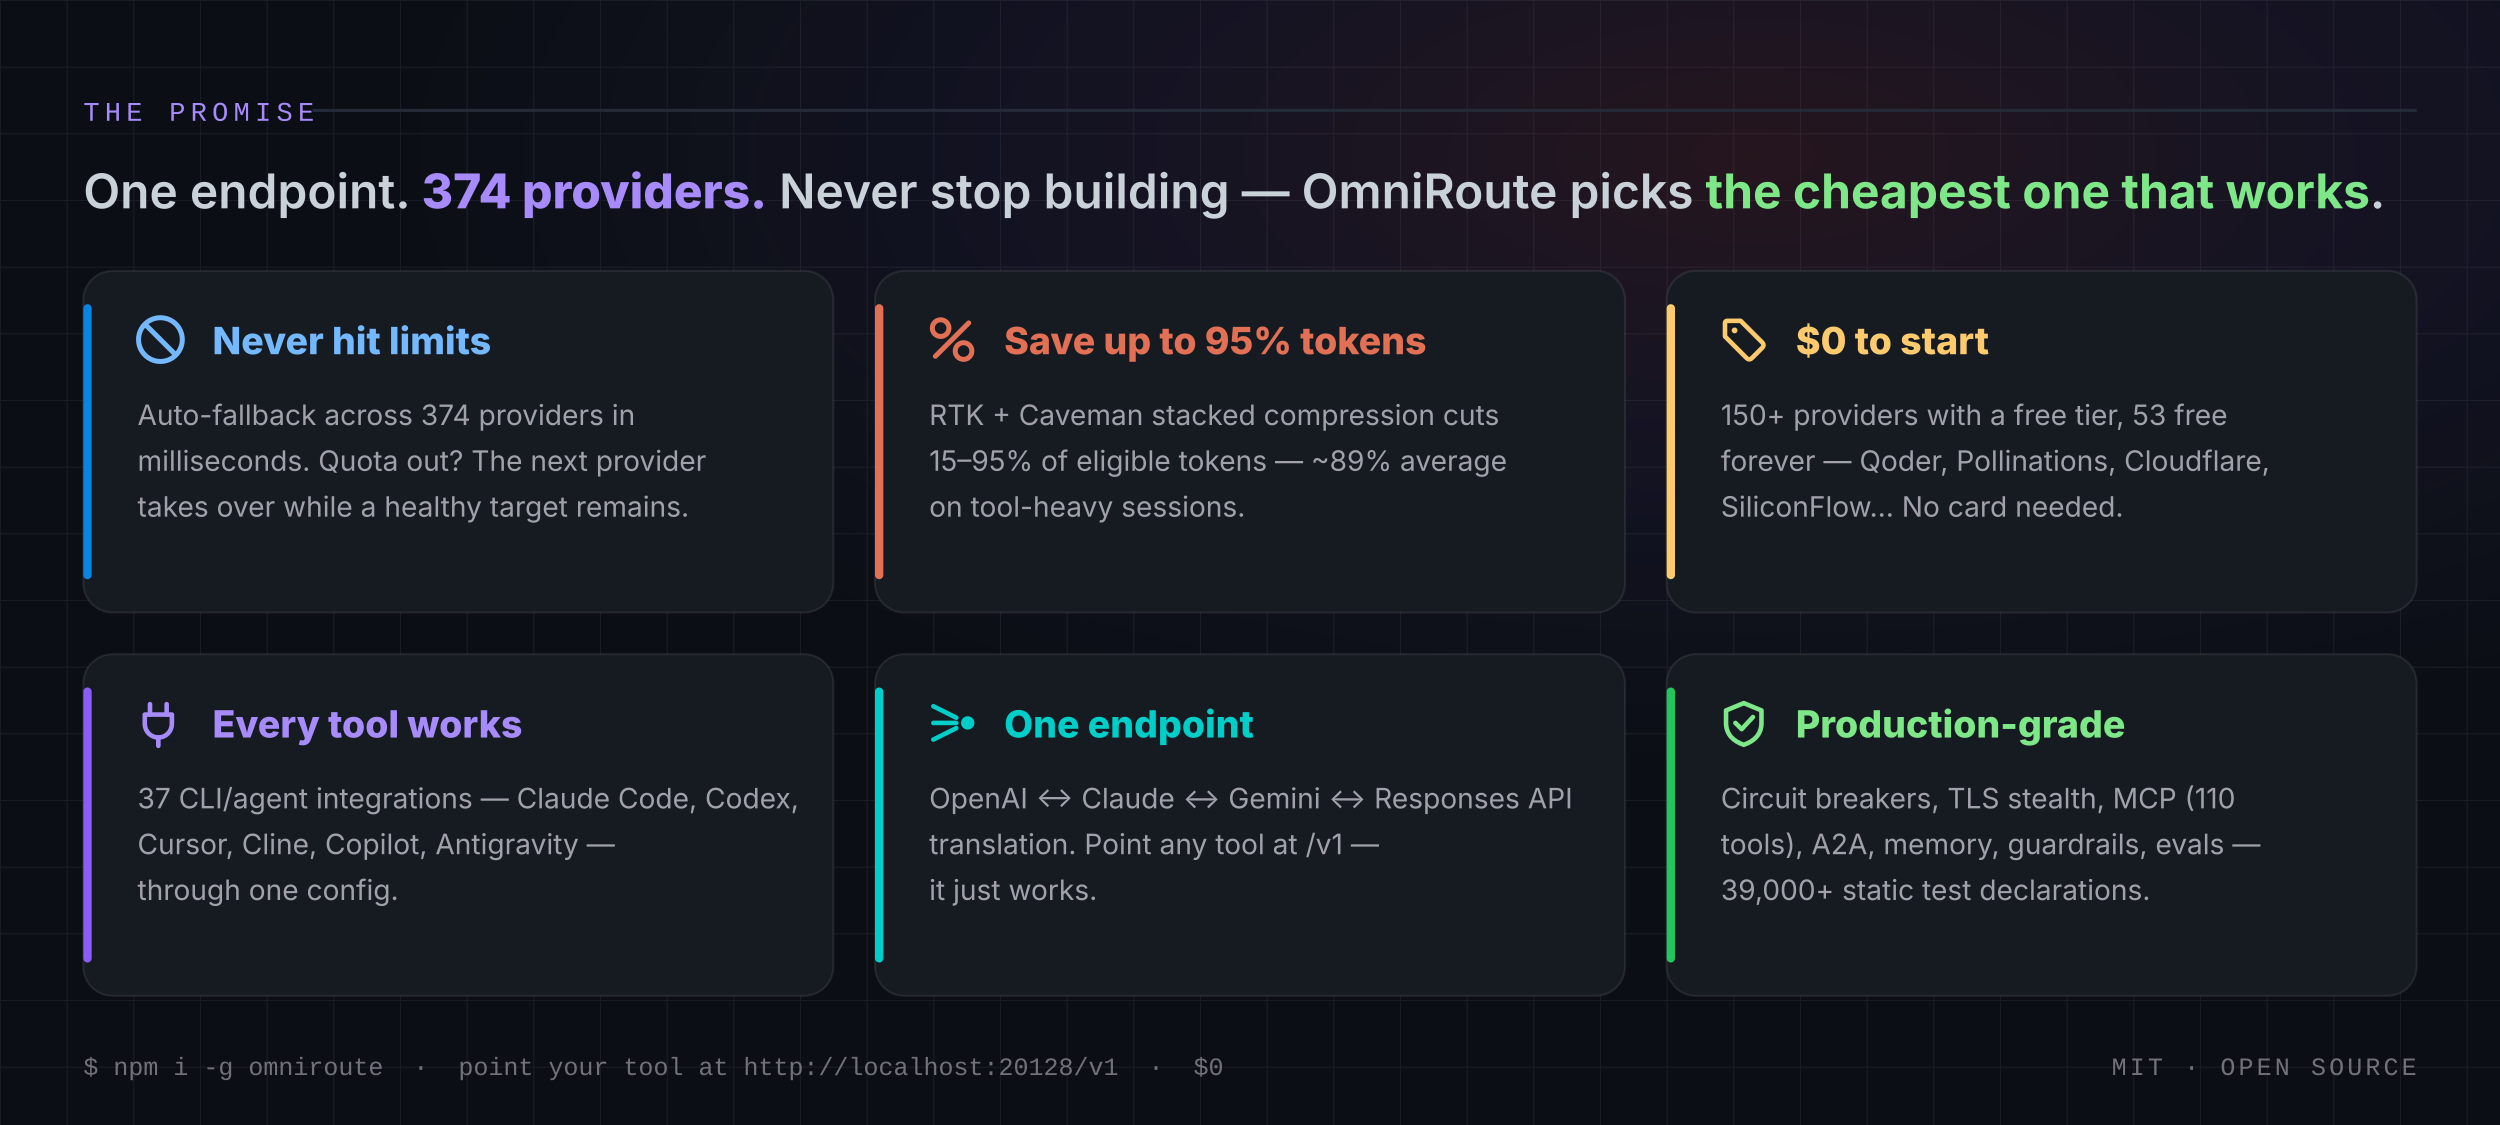
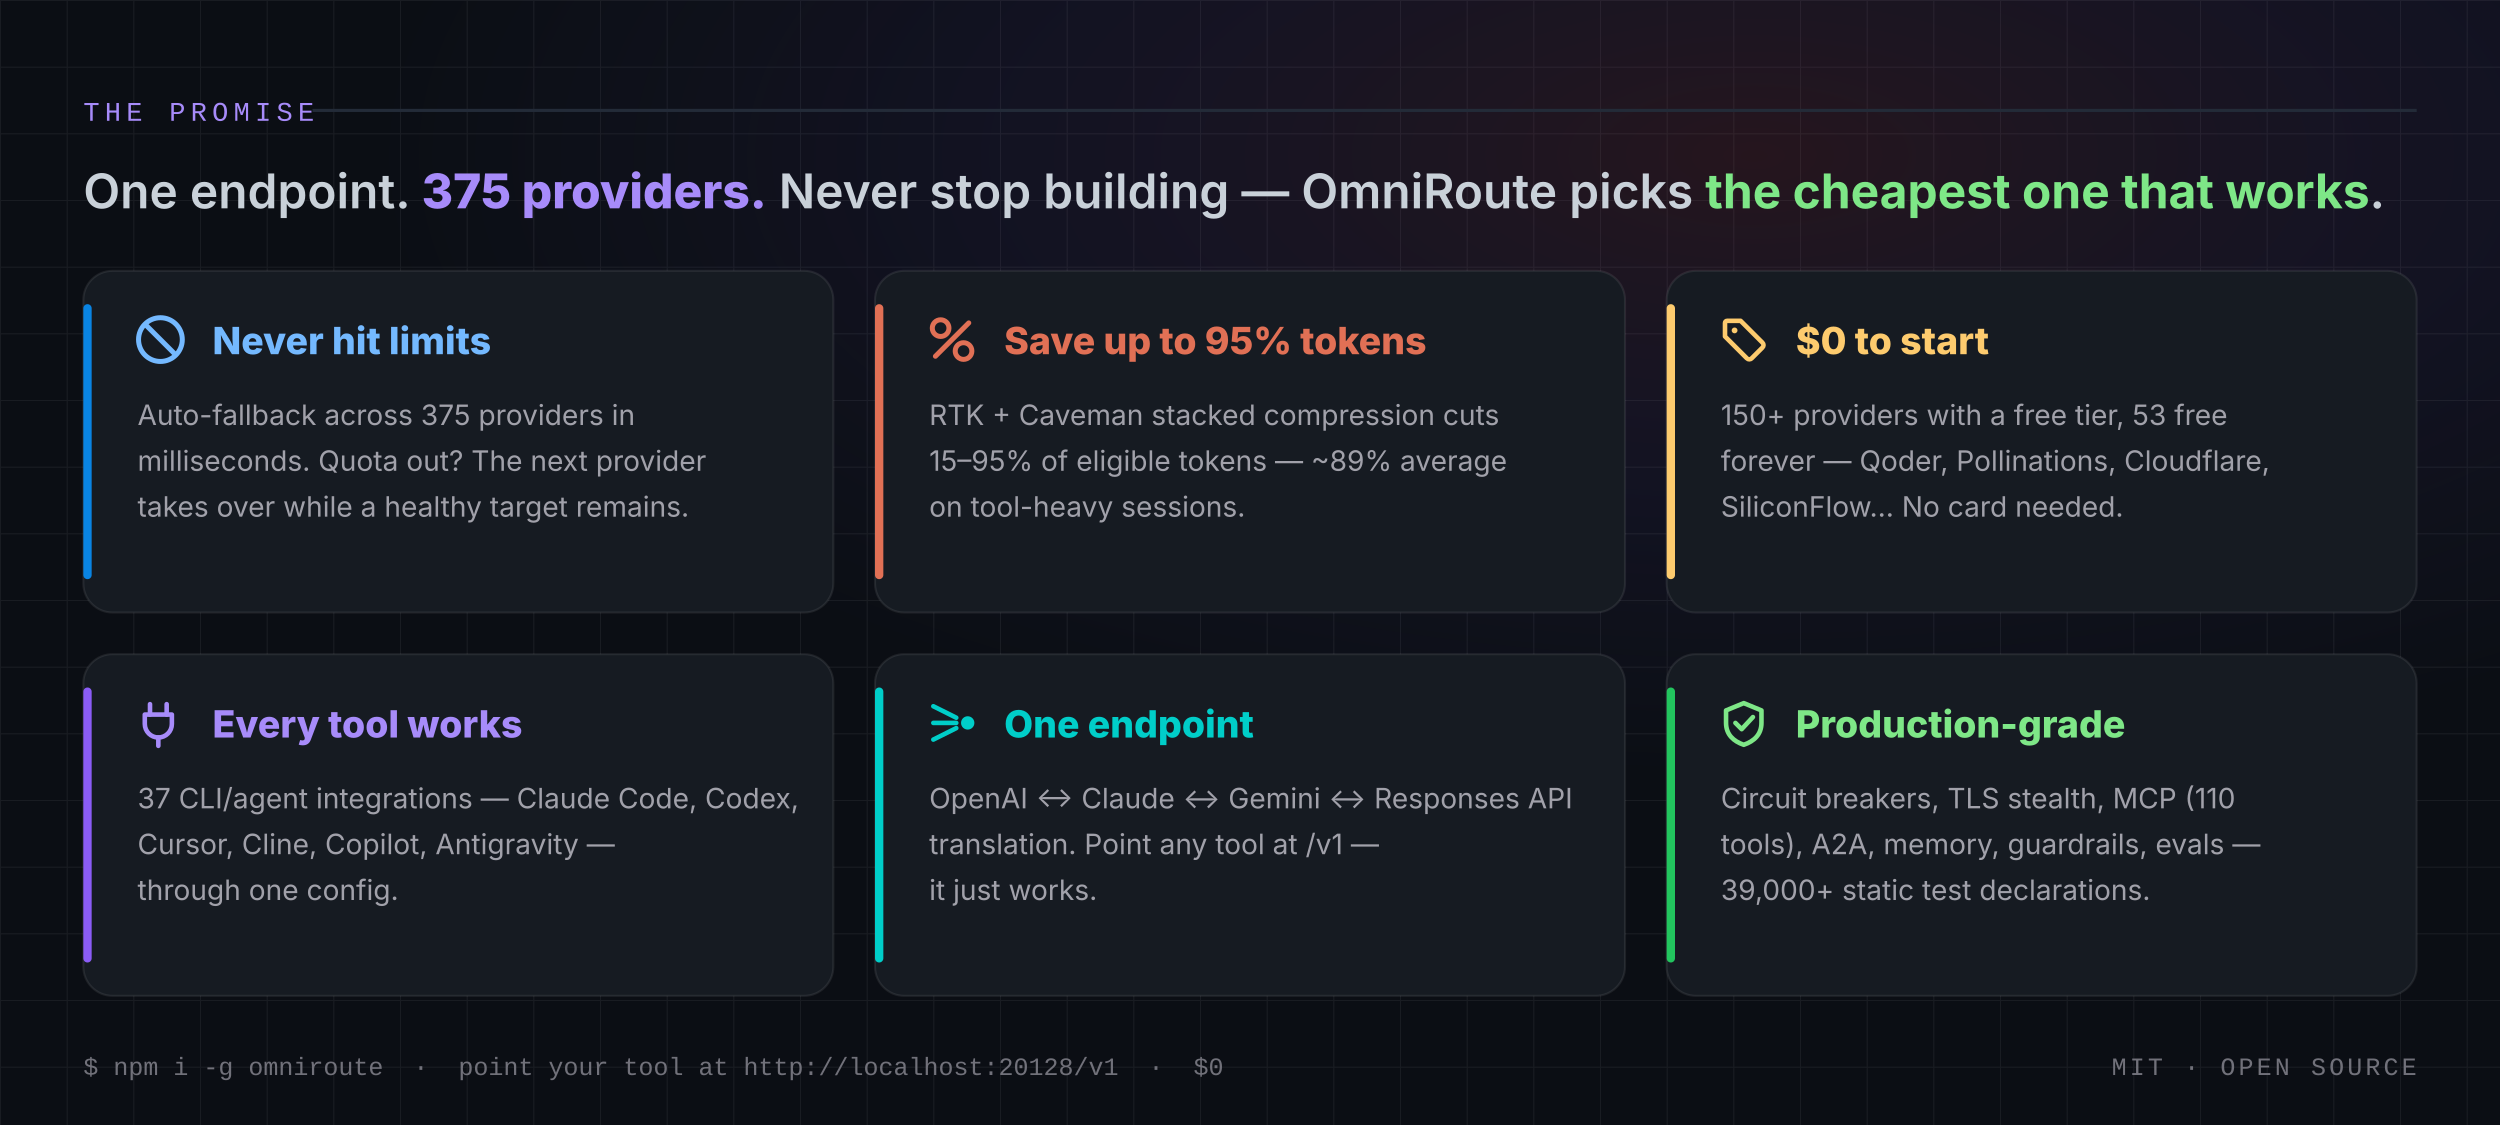
- <svg xmlns="http://www.w3.org/2000/svg" viewBox="0 0 1200 540" role="img" aria-label="The OmniRoute promise: one endpoint and 374 providers. Six pillars. Resilient fallback: automatic routing continues while another healthy target is available. Save up to 95 percent of eligible tokens: RTK plus Caveman stacked compression averages about 89 percent on tool-heavy sessions. Zero dollars to start: 150+ providers with a free tier and 53 recurring or keyless free-forever providers. Every tool works: 37 CLI and agent integration records, including Claude Code, Codex, Cursor, Cline, Copilot and Antigravity, through one config. One endpoint: OpenAI, Claude, Gemini and Responses API translation at /v1. Production controls: circuit breakers, TLS stealth, MCP with 110 tools, A2A, memory, guardrails, evals, and 39,000+ static test declarations across 5,100+ tracked test files.">
+ <svg xmlns="http://www.w3.org/2000/svg" viewBox="0 0 1200 540" role="img" aria-label="The OmniRoute promise: one endpoint and 375 providers. Six pillars. Resilient fallback: automatic routing continues while another healthy target is available. Save up to 95 percent of eligible tokens: RTK plus Caveman stacked compression averages about 89 percent on tool-heavy sessions. Zero dollars to start: 150+ providers with a free tier and 53 recurring or keyless free-forever providers. Every tool works: 37 CLI and agent integration records, including Claude Code, Codex, Cursor, Cline, Copilot and Antigravity, through one config. One endpoint: OpenAI, Claude, Gemini and Responses API translation at /v1. Production controls: circuit breakers, TLS stealth, MCP with 110 tools, A2A, memory, guardrails, evals, and 39,000+ static test declarations across 5,100+ tracked test files.">
  <defs>
    <pattern id="gridPaperP" width="32" height="32" patternUnits="userSpaceOnUse">
      <path d="M 32 0 L 0 0 0 32" fill="none" stroke="#ffffff" stroke-opacity="0.06" stroke-width="1" />
    </pattern>
    <radialGradient id="bgGlowP" cx="70%" cy="14%" r="55%">
      <stop offset="0%" stop-color="#e54d5e" stop-opacity="0.12" />
      <stop offset="55%" stop-color="#8b5cf6" stop-opacity="0.06" />
      <stop offset="100%" stop-color="#6366f1" stop-opacity="0" />
    </radialGradient>
  </defs>
  <rect width="1200" height="540" fill="#0b0e14" />
  <rect width="1200" height="540" fill="url(#gridPaperP)" />
  <rect width="1200" height="540" fill="url(#bgGlowP)" />
  <g>
    <text x="40" y="58" font-family="Consolas, 'Courier New', monospace" font-size="13" letter-spacing="2.5" fill="#a78bfa">THE PROMISE</text>
    <line x1="150" y1="53" x2="1160" y2="53" stroke="#232b38" stroke-width="1.5" />
  </g>
  <g>
-     <text x="40" y="100" font-family="Inter, 'Segoe UI', Arial, Helvetica, system-ui, sans-serif" font-size="23" font-weight="600" fill="#c9d1d9">One endpoint. <tspan fill="#a78bfa" font-weight="800">374 providers.</tspan> Never stop building — OmniRoute picks <tspan fill="#7ee787" font-weight="700">the cheapest one that works</tspan>.</text>
+     <text x="40" y="100" font-family="Inter, 'Segoe UI', Arial, Helvetica, system-ui, sans-serif" font-size="23" font-weight="600" fill="#c9d1d9">One endpoint. <tspan fill="#a78bfa" font-weight="800">375 providers.</tspan> Never stop building — OmniRoute picks <tspan fill="#7ee787" font-weight="700">the cheapest one that works</tspan>.</text>
  </g>
  <g font-family="Inter, 'Segoe UI', Arial, Helvetica, system-ui, sans-serif">
    <g>
      <rect x="40" y="130" width="360" height="164" rx="14" fill="#161b22" stroke="#ffffff" stroke-opacity="0.08" stroke-width="1" />
      <rect x="40" y="130" width="360" height="164" rx="14" fill="none" stroke="#74b9ff" stroke-width="1.5" opacity="0">
        <animate attributeName="opacity" values="0;0.9;0;0" keyTimes="0;0.055;0.12;1" dur="12s" begin="3s" repeatCount="indefinite" />
      </rect>
      <rect x="40" y="146" width="4" height="132" rx="2" fill="#0984e3" />
      <g transform="translate(66,152)" stroke="#74b9ff" stroke-width="2.4" fill="none" stroke-linecap="round">
        <circle cx="11" cy="11" r="10.5" />
        <line x1="3.9" y1="3.9" x2="18.1" y2="18.1" />
      </g>
      <text x="102" y="170" font-size="18" font-weight="800" fill="#74b9ff">Never hit limits</text>
-       <text x="66" y="204" font-size="13.5" fill="#a1a1aa">Auto-fallback across 374 providers in</text>
+       <text x="66" y="204" font-size="13.5" fill="#a1a1aa">Auto-fallback across 375 providers in</text>
      <text x="66" y="226" font-size="13.5" fill="#a1a1aa">milliseconds. Quota out? The next provider</text>
      <text x="66" y="248" font-size="13.5" fill="#a1a1aa">takes over while a healthy target remains.</text>
    </g>
    <g>
      <rect x="420" y="130" width="360" height="164" rx="14" fill="#161b22" stroke="#ffffff" stroke-opacity="0.08" stroke-width="1" />
      <rect x="420" y="130" width="360" height="164" rx="14" fill="none" stroke="#e17055" stroke-width="1.5" opacity="0">
        <animate attributeName="opacity" values="0;0;0.9;0;0" keyTimes="0;0.167;0.222;0.287;1" dur="12s" begin="3s" repeatCount="indefinite" />
      </rect>
      <rect x="420" y="146" width="4" height="132" rx="2" fill="#e17055" />
      <g transform="translate(446,152)" stroke="#e17055" stroke-width="2.4" fill="none" stroke-linecap="round">
        <circle cx="5.5" cy="5.5" r="4" />
        <circle cx="16.5" cy="16.5" r="4" />
        <line x1="19" y1="3" x2="3" y2="19" />
      </g>
      <text x="482" y="170" font-size="18" font-weight="800" fill="#e17055">Save up to 95% tokens</text>
      <text x="446" y="204" font-size="13.5" fill="#a1a1aa">RTK + Caveman stacked compression cuts</text>
      <text x="446" y="226" font-size="13.5" fill="#a1a1aa">15–95% of eligible tokens — ~89% average</text>
      <text x="446" y="248" font-size="13.5" fill="#a1a1aa">on tool-heavy sessions.</text>
    </g>
    <g>
      <rect x="800" y="130" width="360" height="164" rx="14" fill="#161b22" stroke="#ffffff" stroke-opacity="0.08" stroke-width="1" />
      <rect x="800" y="130" width="360" height="164" rx="14" fill="none" stroke="#fdcb6e" stroke-width="1.5" opacity="0">
        <animate attributeName="opacity" values="0;0;0.9;0;0" keyTimes="0;0.334;0.389;0.454;1" dur="12s" begin="3s" repeatCount="indefinite" />
      </rect>
      <rect x="800" y="146" width="4" height="132" rx="2" fill="#fdcb6e" />
      <g transform="translate(826,152)" stroke="#fdcb6e" stroke-width="2.2" fill="none" stroke-linecap="round" stroke-linejoin="round">
        <path d="M 2,9.5 L 2,3 A 1,1 0 0 1 3,2 L 9.5,2 L 20,12.5 A 1.6,1.6 0 0 1 20,14.8 L 14.8,20 A 1.6,1.6 0 0 1 12.5,20 Z" />
        <circle cx="6.6" cy="6.6" r="1.4" fill="#fdcb6e" stroke="none" />
      </g>
      <text x="862" y="170" font-size="18" font-weight="800" fill="#fdcb6e">$0 to start</text>
      <text x="826" y="204" font-size="13.5" fill="#a1a1aa">150+ providers with a free tier, 53 free</text>
      <text x="826" y="226" font-size="13.5" fill="#a1a1aa">forever — Qoder, Pollinations, Cloudflare,</text>
      <text x="826" y="248" font-size="13.5" fill="#a1a1aa">SiliconFlow… No card needed.</text>
    </g>
    <g>
      <rect x="40" y="314" width="360" height="164" rx="14" fill="#161b22" stroke="#ffffff" stroke-opacity="0.08" stroke-width="1" />
      <rect x="40" y="314" width="360" height="164" rx="14" fill="none" stroke="#a78bfa" stroke-width="1.5" opacity="0">
        <animate attributeName="opacity" values="0;0;0.9;0;0" keyTimes="0;0.5;0.555;0.62;1" dur="12s" begin="3s" repeatCount="indefinite" />
      </rect>
      <rect x="40" y="330" width="4" height="132" rx="2" fill="#8b5cf6" />
      <g transform="translate(66,336)" stroke="#a78bfa" stroke-width="2.2" fill="none" stroke-linecap="round" stroke-linejoin="round">
        <path d="M 6,2 L 6,7 M 14,2 L 14,7" />
        <path d="M 3.5,7 L 16.5,7 L 16.5,11.5 A 6.5,6.5 0 0 1 10,18 A 6.5,6.5 0 0 1 3.5,11.5 Z" />
        <path d="M 10,18 L 10,22" />
      </g>
      <text x="102" y="354" font-size="18" font-weight="800" fill="#a78bfa">Every tool works</text>
      <text x="66" y="388" font-size="13.5" fill="#a1a1aa">37 CLI/agent integrations — Claude Code, Codex,</text>
      <text x="66" y="410" font-size="13.5" fill="#a1a1aa">Cursor, Cline, Copilot, Antigravity —</text>
      <text x="66" y="432" font-size="13.5" fill="#a1a1aa">through one config.</text>
    </g>
    <g>
      <rect x="420" y="314" width="360" height="164" rx="14" fill="#161b22" stroke="#ffffff" stroke-opacity="0.08" stroke-width="1" />
      <rect x="420" y="314" width="360" height="164" rx="14" fill="none" stroke="#00cec9" stroke-width="1.5" opacity="0">
        <animate attributeName="opacity" values="0;0;0.9;0;0" keyTimes="0;0.667;0.722;0.787;1" dur="12s" begin="3s" repeatCount="indefinite" />
      </rect>
      <rect x="420" y="330" width="4" height="132" rx="2" fill="#00cec9" />
      <g transform="translate(446,336)" stroke="#00cec9" stroke-width="2.2" fill="none" stroke-linecap="round">
        <path d="M 2,3 L 13,8.5 M 2,11 L 13,11 M 2,19 L 13,13.5" />
        <circle cx="18.5" cy="11" r="3.2" fill="#00cec9" stroke="none" />
      </g>
      <text x="482" y="354" font-size="18" font-weight="800" fill="#00cec9">One endpoint</text>
      <text x="446" y="388" font-size="13.5" fill="#a1a1aa">OpenAI ↔ Claude ↔ Gemini ↔ Responses API</text>
      <text x="446" y="410" font-size="13.5" fill="#a1a1aa">translation. Point any tool at /v1 —</text>
      <text x="446" y="432" font-size="13.5" fill="#a1a1aa">it just works.</text>
    </g>
    <g>
      <rect x="800" y="314" width="360" height="164" rx="14" fill="#161b22" stroke="#ffffff" stroke-opacity="0.08" stroke-width="1" />
      <rect x="800" y="314" width="360" height="164" rx="14" fill="none" stroke="#7ee787" stroke-width="1.5" opacity="0">
        <animate attributeName="opacity" values="0;0;0.9;0;0" keyTimes="0;0.834;0.889;0.954;1" dur="12s" begin="3s" repeatCount="indefinite" />
      </rect>
      <rect x="800" y="330" width="4" height="132" rx="2" fill="#22c55e" />
      <g transform="translate(826,336)" stroke="#7ee787" stroke-width="2.2" fill="none" stroke-linecap="round" stroke-linejoin="round">
        <path d="M 11,1.5 L 19.5,5 L 19.5,11 C 19.5,16.5 16,19.8 11,21.5 C 6,19.8 2.5,16.5 2.5,11 L 2.5,5 Z" />
        <path d="M 7,11 L 10,14 L 15.4,8.2" />
      </g>
      <text x="862" y="354" font-size="18" font-weight="800" fill="#7ee787">Production-grade</text>
      <text x="826" y="388" font-size="13.5" fill="#a1a1aa">Circuit breakers, TLS stealth, MCP (110</text>
      <text x="826" y="410" font-size="13.5" fill="#a1a1aa">tools), A2A, memory, guardrails, evals —</text>
      <text x="826" y="432" font-size="13.5" fill="#a1a1aa">39,000+ static test declarations.</text>
    </g>
  </g>
  <g>
    <text x="40" y="516" font-family="Consolas, 'Courier New', monospace" font-size="12" fill="#71717a">$ npm i -g omniroute  ·  point your tool at http://localhost:20128/v1  ·  $0</text>
    <text x="1160" y="516" text-anchor="end" font-family="Consolas, 'Courier New', monospace" font-size="12" letter-spacing="1.5" fill="#71717a">MIT · OPEN SOURCE</text>
  </g>
</svg>
